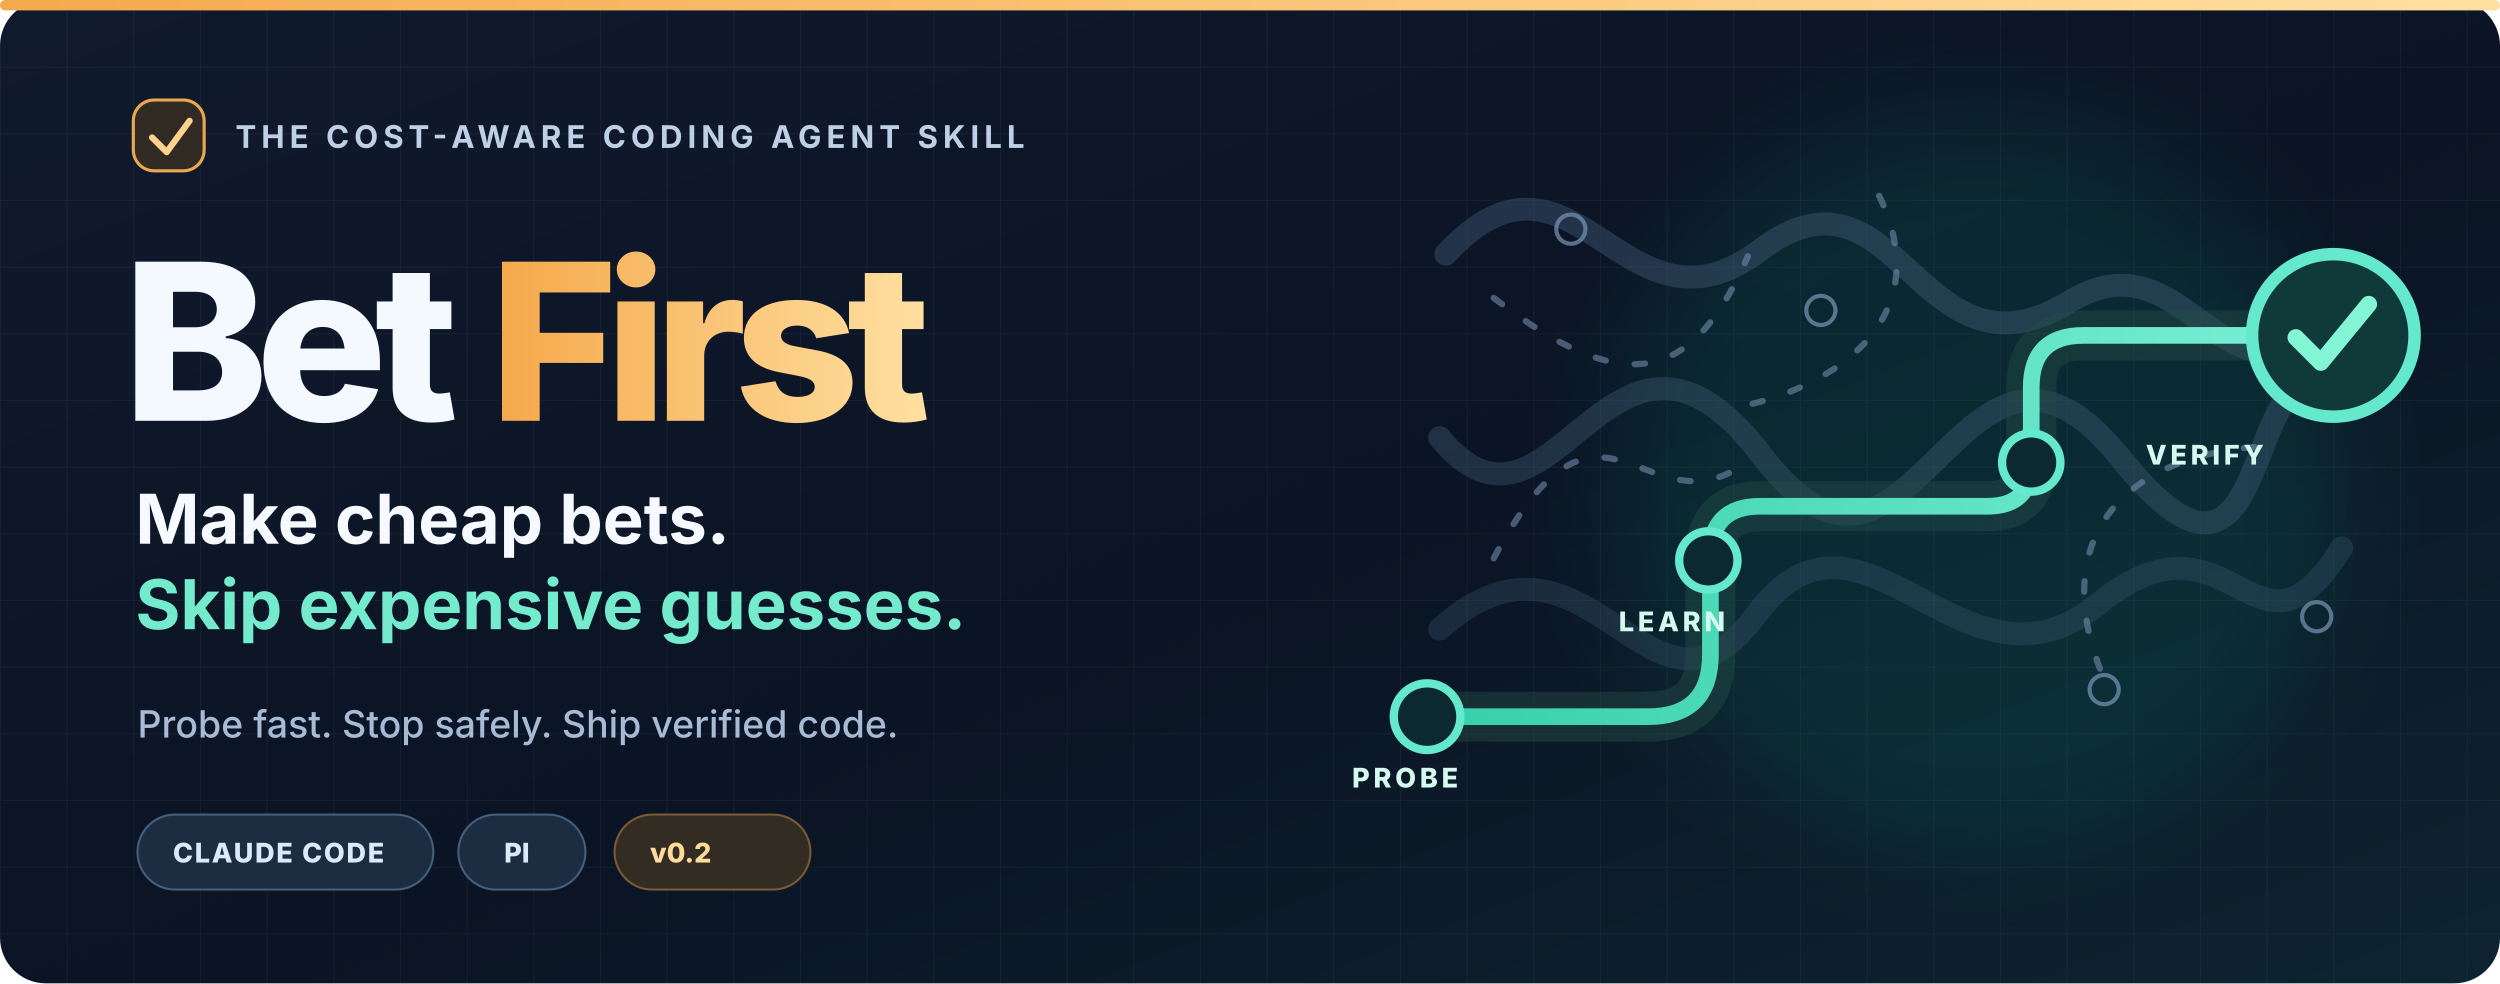
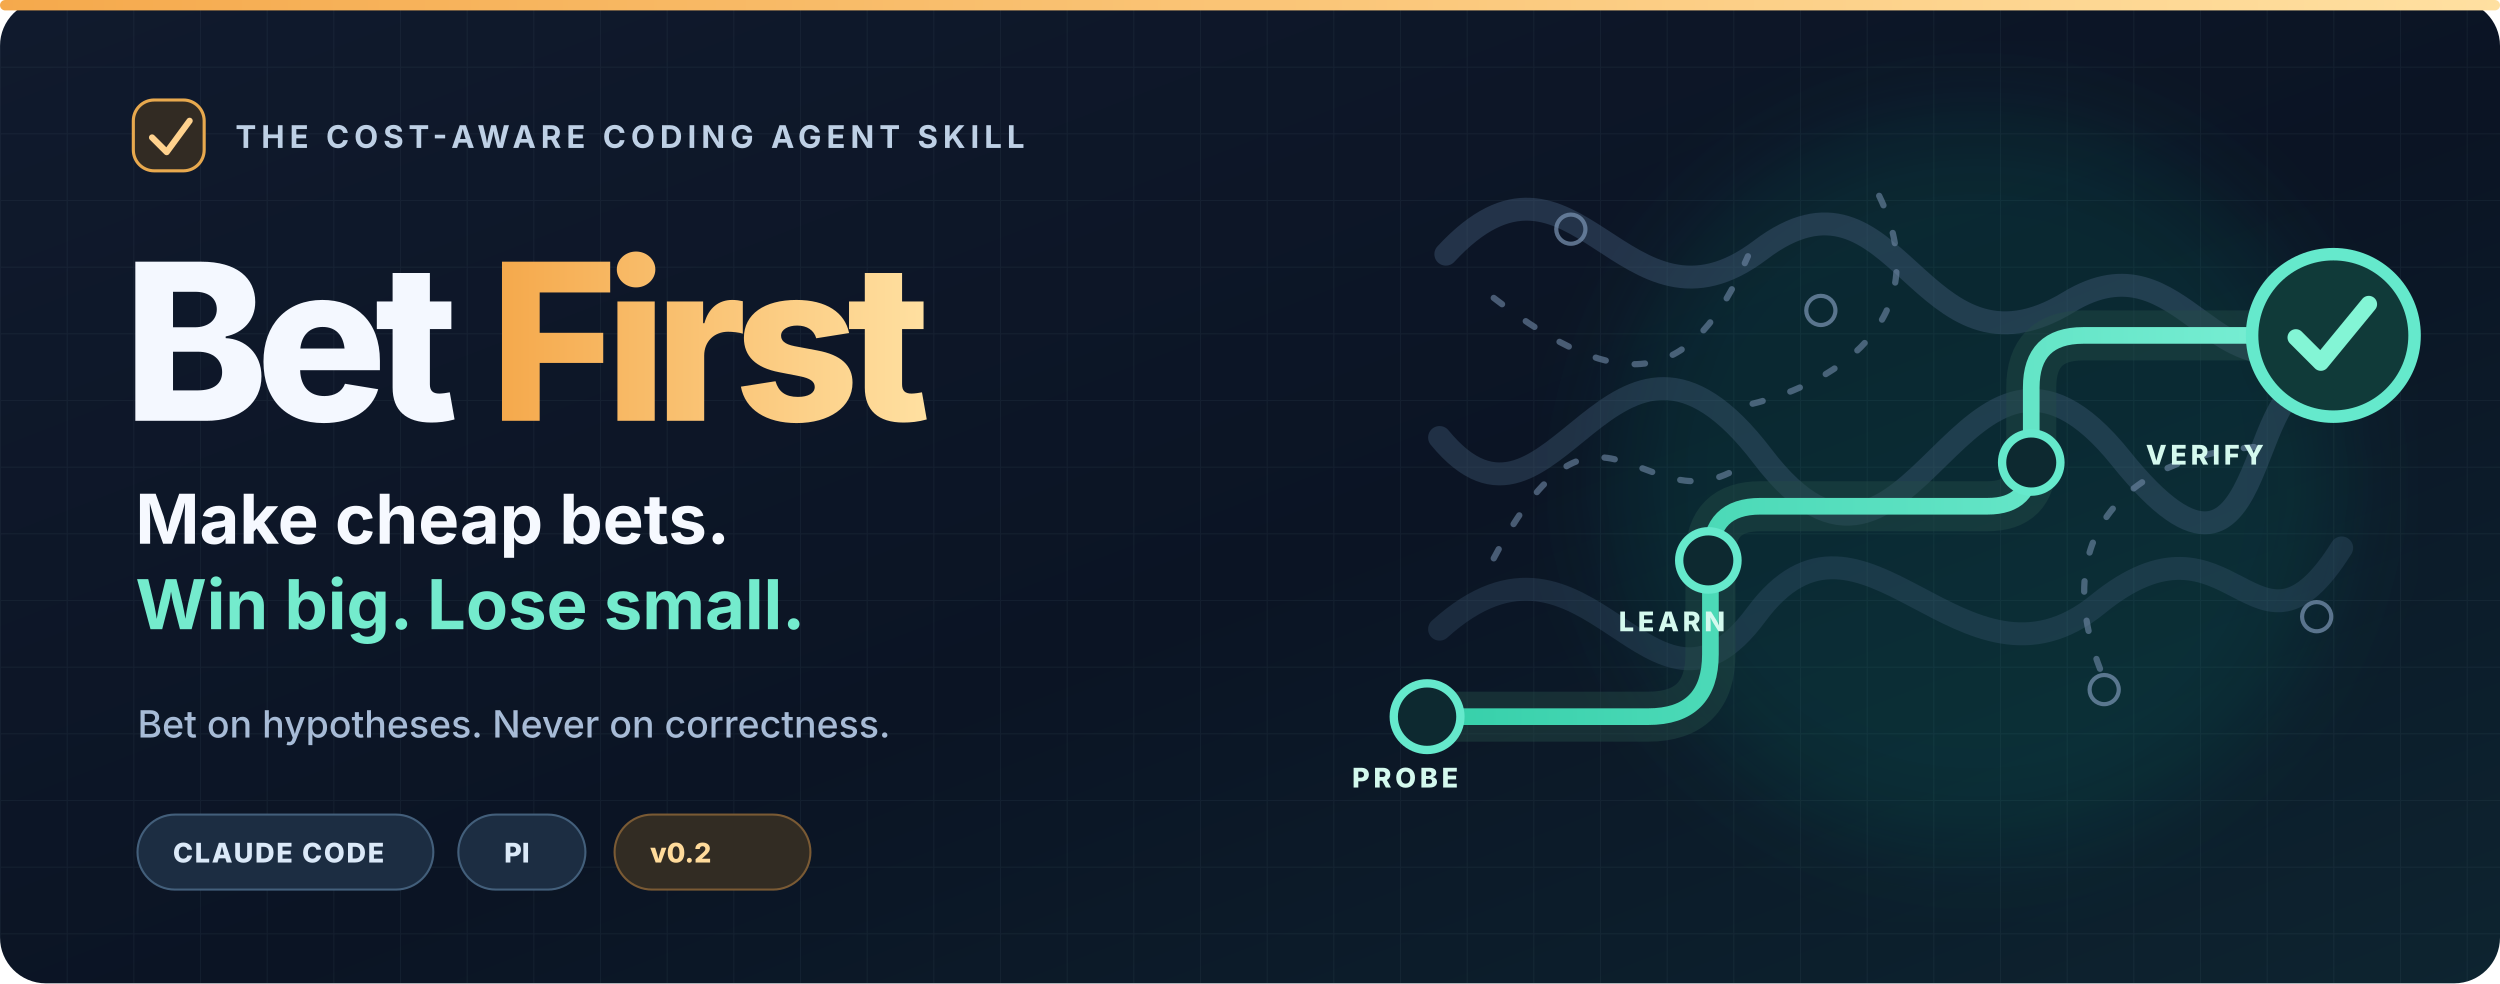
<svg xmlns="http://www.w3.org/2000/svg" width="1200" height="472" viewBox="0 0 1200 472" role="img" aria-labelledby="title desc">
  <defs>
    <linearGradient id="bg" x1="0" y1="0" x2="1" y2="1">
      <stop stop-color="#101a2d" />
      <stop offset=".55" stop-color="#0b1424" />
      <stop offset="1" stop-color="#0d2430" />
    </linearGradient>
    <linearGradient id="amber" x1="0" x2="1">
      <stop stop-color="#f5a94c" />
      <stop offset="1" stop-color="#ffe0a1" />
    </linearGradient>
    <linearGradient id="mint" x1="0" x2="1">
      <stop stop-color="#35cfa9" />
      <stop offset="1" stop-color="#7cf0d6" />
    </linearGradient>
    <pattern id="grid" width="32" height="32" patternUnits="userSpaceOnUse">
      <path d="M32 0H0V32" fill="none" stroke="#96aac6" stroke-opacity=".065" />
    </pattern>
    <filter id="soft">
      <feGaussianBlur stdDeviation="24" />
    </filter>
  </defs>
  <rect width="1200" height="472" rx="22" fill="url(#bg)" />
  <rect width="1200" height="472" rx="22" fill="url(#grid)" />
  <rect width="1200" height="5" rx="2.5" fill="url(#amber)" />
  <circle cx="949" cy="231" r="176" fill="#20c89d" fill-opacity=".11" filter="url(#soft)" />
  <g font-family="Inter, system-ui, -apple-system, sans-serif">
    <rect x="64" y="48" width="34" height="34" rx="10" fill="#322b23" stroke="#e8a94e" stroke-width="1.5" />
    <path d="M73 66l7 7 11-15" fill="none" stroke="#ffd28e" stroke-width="3" stroke-linecap="round" stroke-linejoin="round" />
    <text x="113" y="71" font-size="15" font-weight="730" fill="#bed0e5" letter-spacing="2.4">THE COST-AWARE CODING AGENT SKILL</text>
    <text x="59" y="202" font-size="105" font-weight="820" letter-spacing="-6" fill="#f4f8ff">Bet</text>
    <text x="235" y="202" font-size="105" font-weight="820" letter-spacing="-6" fill="url(#amber)">First</text>
    <text x="65" y="261" font-size="33" font-weight="730" fill="#f6f9ff">Make cheap bets.</text>
-     <text x="65" y="302" font-size="33" font-weight="730" fill="#74ebcd">Skip expensive guesses.</text>
-     <text x="66" y="354" font-size="18" font-weight="520" fill="#a7bbd6">Probe fast. Stop safely. Ship verified code.</text>
+     <text x="65" y="302" font-size="33" font-weight="730" fill="#74ebcd">Win big. Lose small.</text>
+     <text x="66" y="354" font-size="18" font-weight="520" fill="#a7bbd6">Bet on hypotheses. Never on correctness.</text>
    <rect x="66" y="391" width="142" height="36" rx="18" fill="#1c2d42" stroke="#435f7b" />
    <text x="83" y="414" font-size="13" font-weight="760" letter-spacing=".8" fill="#dbe9f8">CLAUDE CODE</text>
    <rect x="220" y="391" width="61" height="36" rx="18" fill="#1c2d42" stroke="#435f7b" />
    <text x="242" y="414" font-size="13" font-weight="760" fill="#dbe9f8">PI</text>
    <rect x="295" y="391" width="94" height="36" rx="18" fill="#322c23" stroke="#7a5a34" />
    <text x="312" y="414" font-size="13" font-weight="760" fill="#ffdb9b">v0.2</text>
  </g>
  <g fill="none" stroke-linecap="round" stroke-linejoin="round">
    <path d="M694 122c62-67 85 48 151-2s76 69 148 25c56-34 70 53 125 14" stroke="#47617e" stroke-width="11" stroke-opacity=".4" />
    <path d="M691 210c55 67 82-87 155 9s95-95 172 1 56-65 104-31" stroke="#47617e" stroke-width="11" stroke-opacity=".36" />
    <path d="M691 302c72-65 101 62 152-7s99 48 164-5 75 40 117-27" stroke="#47617e" stroke-width="11" stroke-opacity=".28" />
    <path d="M717 143c62 48 95 42 122-20m-122 145c50-94 70-18 115-42m70-132c29 60-23 92-66 101m172 126c-25-65 14-105 84-107" stroke="#728ba8" stroke-width="3" stroke-dasharray="5 14" stroke-opacity=".6" />
    <path d="M685 344h106q30 0 30-30v-47q0-24 24-24h109q21 0 21-21v-36q0-25 25-25h120" stroke="#254d49" stroke-width="24" stroke-opacity=".45" />
    <path d="M685 344h106q30 0 30-30v-47q0-24 24-24h109q21 0 21-21v-36q0-25 25-25h120" stroke="url(#mint)" stroke-width="8" />
  </g>
  <g fill="#0d2930" stroke="#65e9cc" stroke-width="4">
    <circle cx="685" cy="344" r="16" />
    <circle cx="820" cy="269" r="14" />
    <circle cx="975" cy="222" r="14" />
    <circle cx="1120" cy="161" r="39" fill="#103a39" stroke-width="6" />
  </g>
  <path d="M1102 162l12 12 23-28" fill="none" stroke="#83f5d5" stroke-width="8" stroke-linecap="round" stroke-linejoin="round" />
  <g fill="#d4f9ee" font-family="Inter,system-ui,sans-serif" font-size="13" font-weight="760" letter-spacing="1.8">
    <text x="649" y="378">PROBE</text>
    <text x="777" y="303">LEARN</text>
    <text x="1030" y="223">VERIFY</text>
  </g>
  <g fill="none" stroke="#7d96b6" stroke-width="2" stroke-opacity=".7">
    <circle cx="754" cy="110" r="7" />
    <circle cx="874" cy="149" r="7" />
    <circle cx="1010" cy="331" r="7" />
    <circle cx="1112" cy="296" r="7" />
  </g>
</svg>
